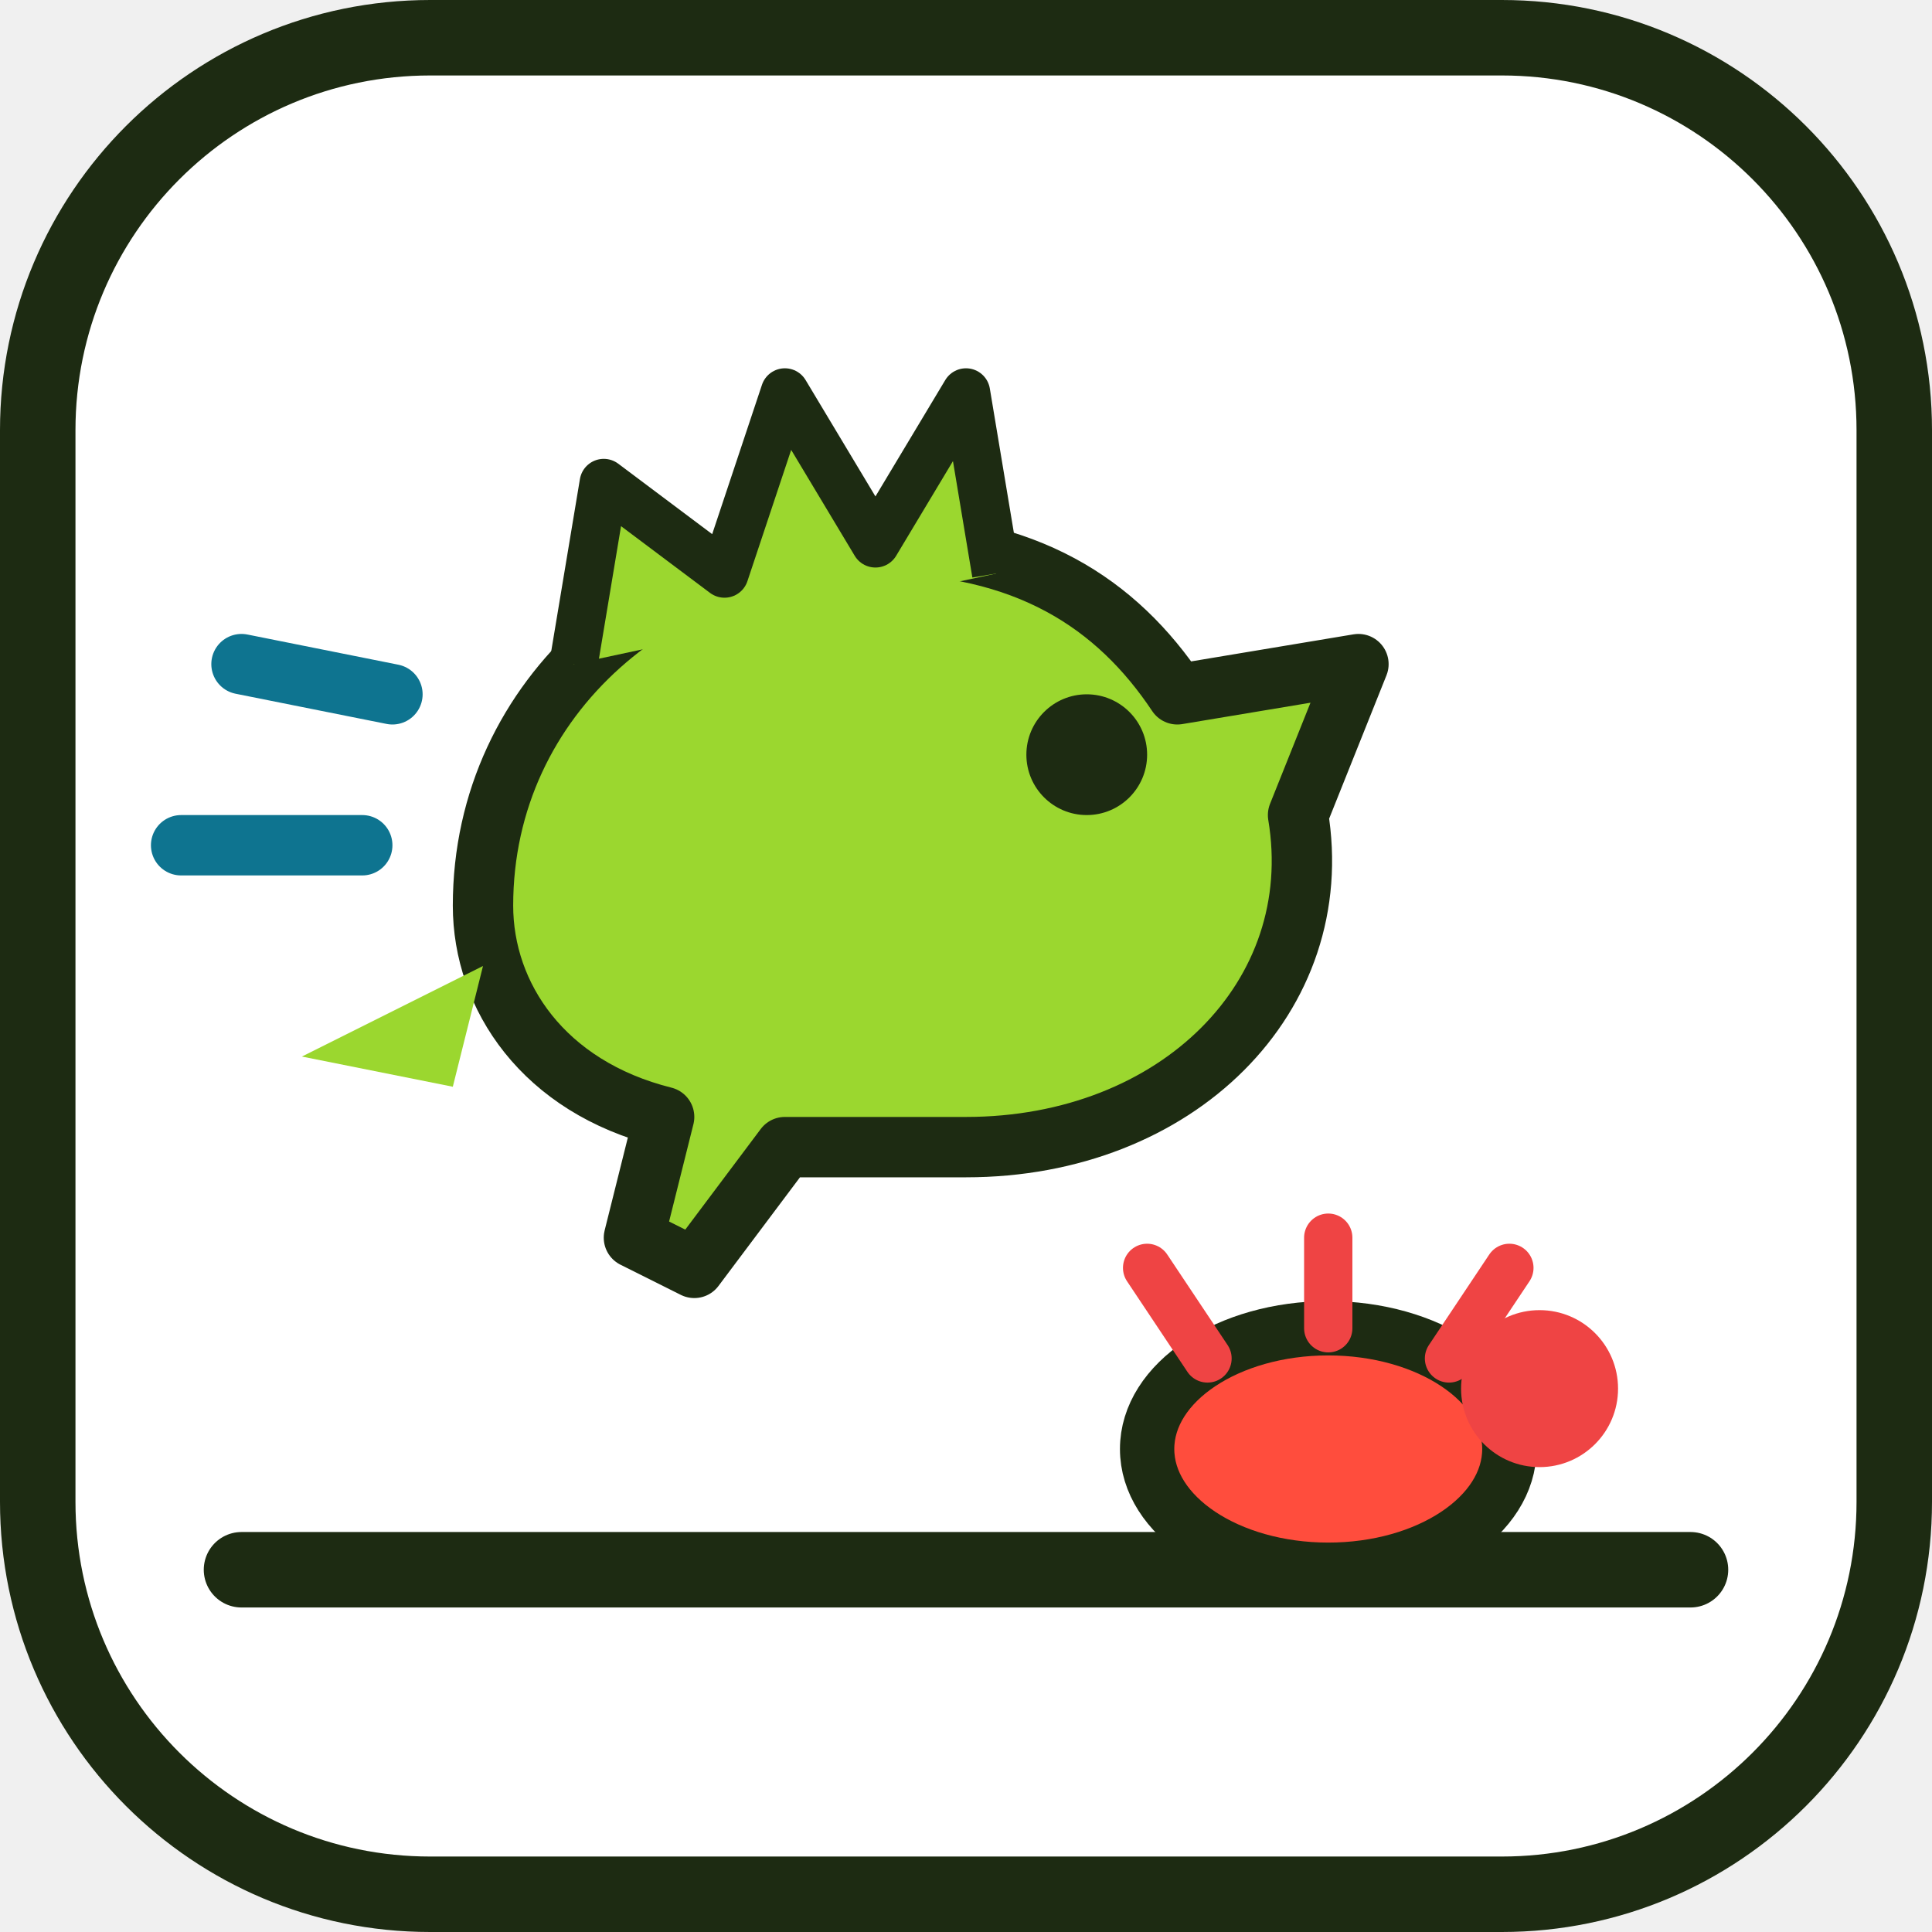
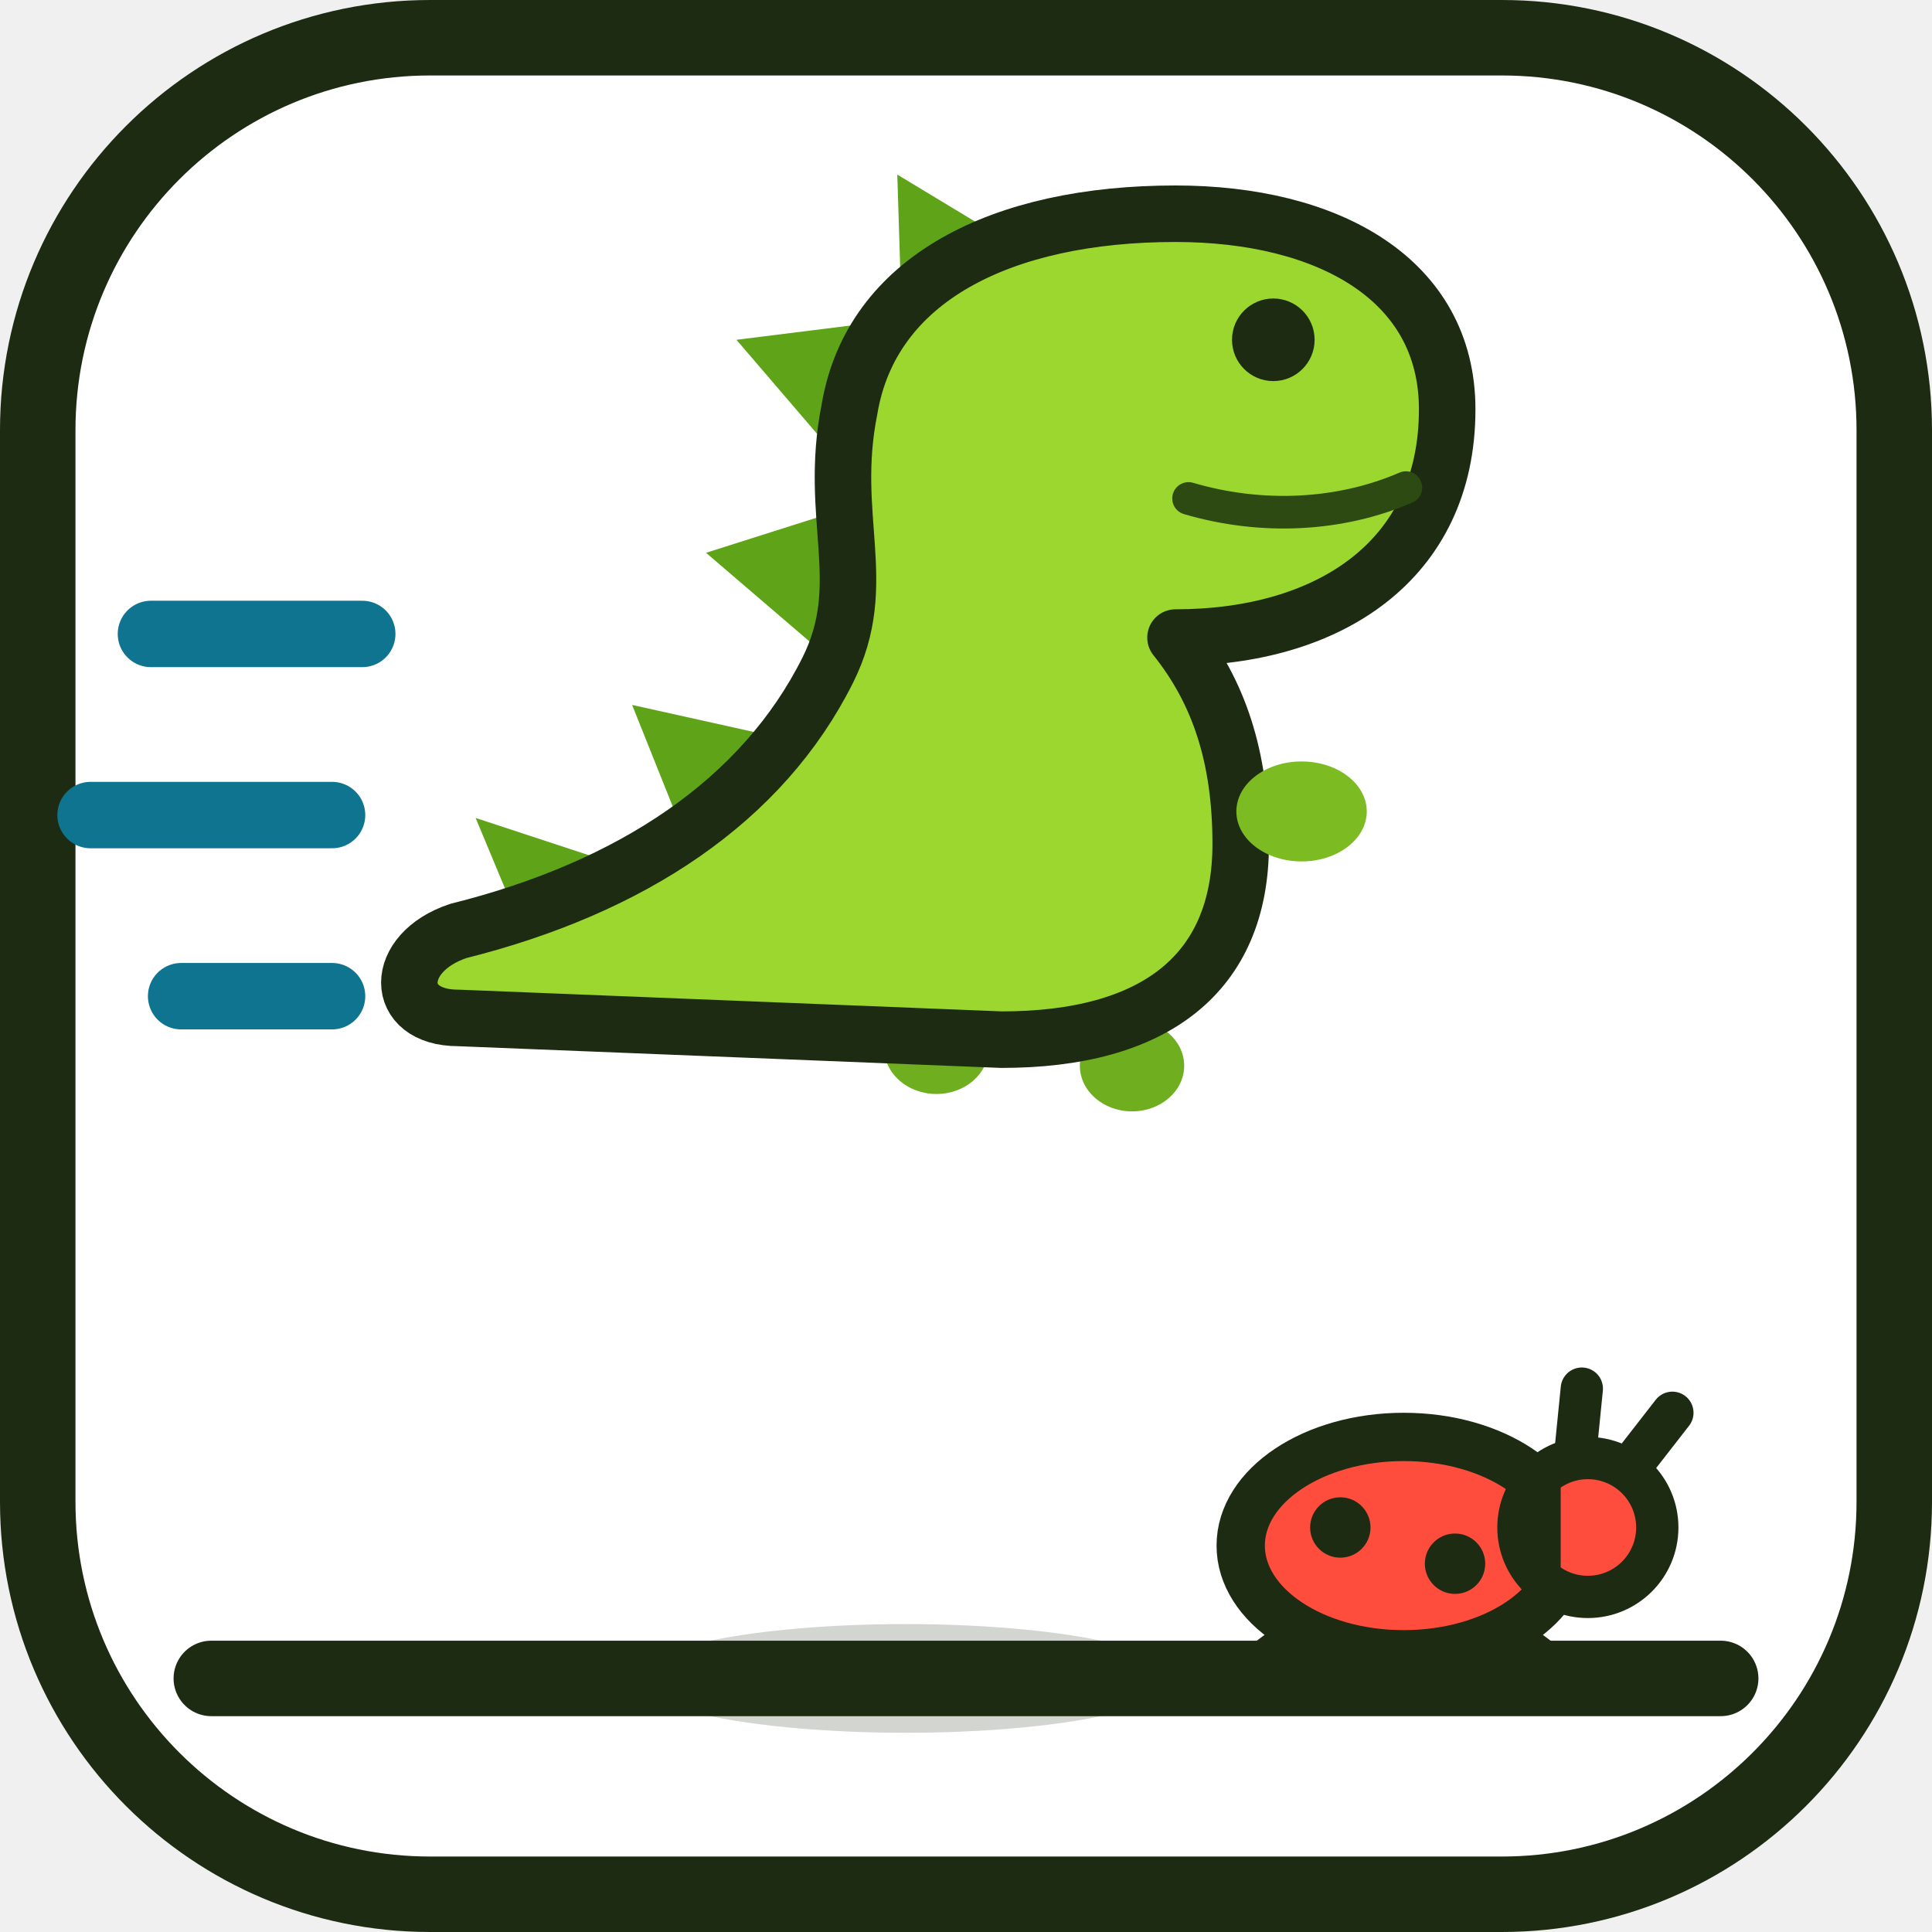
<svg xmlns="http://www.w3.org/2000/svg" viewBox="0 0 64 64">
  <rect x="1.25" y="1.25" width="61.5" height="61.5" rx="13" fill="#ffffff" stroke="#1d2b12" stroke-width="2.5" />
-   <path d="M8 52h48" stroke="#1d2b12" stroke-width="2.5" stroke-linecap="round" />
-   <path d="M16 30c0-7 6-12 13-12 5 0 8 2 10 5l6-1-2 5c1 6-4 11-11 11h-6l-3 4-2-1 1-4c-4-1-6-4-6-7z" fill="#9bd72f" stroke="#1d2b12" stroke-width="2" stroke-linejoin="round" />
-   <path d="M19 22l1-6 4 3 2-6 3 5 3-5 1 6" fill="#9bd72f" stroke="#1d2b12" stroke-width="1.6" stroke-linejoin="round" />
-   <circle cx="36" cy="25" r="2" fill="#1d2b12" />
-   <path d="M16 32l-6 3 5 1" fill="#9bd72f" />
-   <ellipse cx="44" cy="48" rx="6" ry="4" fill="#ff4d3d" stroke="#1d2b12" stroke-width="1.8" />
-   <circle cx="51" cy="46" r="2.6" fill="#ef4444" />
-   <path d="M40 45l-2-3M44 44v-3M48 45l2-3" stroke="#ef4444" stroke-width="1.6" stroke-linecap="round" />
-   <path d="M8 22l5 1M6 28l6 0" stroke="#0e7490" stroke-width="2" stroke-linecap="round" />
+   <path d="M7 55.6h50" stroke="#1d2b12" stroke-width="2.5" stroke-linecap="round" />
+   <ellipse cx="30" cy="55.6" rx="9" ry="1.8" fill="#1d2b12" opacity="0.2" />
+   <path d="M5 21h7M3 27h8M6 33h5" stroke="#0e7490" stroke-width="2.2" stroke-linecap="round" />
+   <g transform="matrix(-0.72 0 0 0.72 55.5 -3)">
+     <path d="M30.5 15.4 L35.8 12.2 L35.6 18.6 Z M36.8 19 L43.2 19.8 L38.4 25.4 Z M38.3 27.6 L44.6 29.6 L39 34.4 Z M40.8 38.2 L48 36.6 L45.6 42.6 Z M47.6 44.3 L55.2 41.8 L53.2 46.6 Z" fill="#5fa318" />
+     <ellipse cx="25" cy="53.2" rx="2.4" ry="2.1" fill="#6fae1f" />
+     <ellipse cx="34" cy="52.4" rx="2.4" ry="2.1" fill="#6fae1f" />
+     <path id="body" d="M10.5 23 C10.5 17 16 14 23 14 C31 14 37 17 38 23 C39 28 37 31 39 35 C42 41 48 45 56 47 C59 48 59 51 56 51 L31 52 C24 52 20 49 20 43 C20 39 21 36 23 33.5 C16 33.5 10.5 30 10.5 23 Z" fill="#9bd72f" stroke="#1d2b12" stroke-width="2.6" stroke-linejoin="round" />
+     <circle cx="18.5" cy="19.8" r="1.9" fill="#1d2b12" />
+     <path d="M12.4 26.6 c3 1.3 6.6 1.5 10 0.5" stroke="#2c4a12" stroke-width="1.5" stroke-linecap="round" fill="none" />
+     <ellipse cx="17.2" cy="41.5" rx="3" ry="2.3" fill="#7cbb22" />
+   </g>
+   <path d="M43 54.2l-1.6 1.2M46.5 54.6v1M50 54.2l1.6 1.2M54 48.6l1.4-1.8M52.2 48l0.2-2" stroke="#1d2b12" stroke-width="1.4" stroke-linecap="round" fill="none" />
+   <ellipse cx="46.5" cy="51.2" rx="5.4" ry="3.6" fill="#ff4d3d" stroke="#1d2b12" stroke-width="1.6" />
+   <circle cx="52.6" cy="50.6" r="2.3" fill="#ff4d3d" stroke="#1d2b12" stroke-width="1.4" />
+   <path d="M51.2 48.8v3.6" stroke="#1d2b12" stroke-width="1" />
+   <circle cx="44.4" cy="50.6" r="1" fill="#1d2b12" />
+   <circle cx="48.2" cy="51.8" r="1" fill="#1d2b12" />
</svg>
